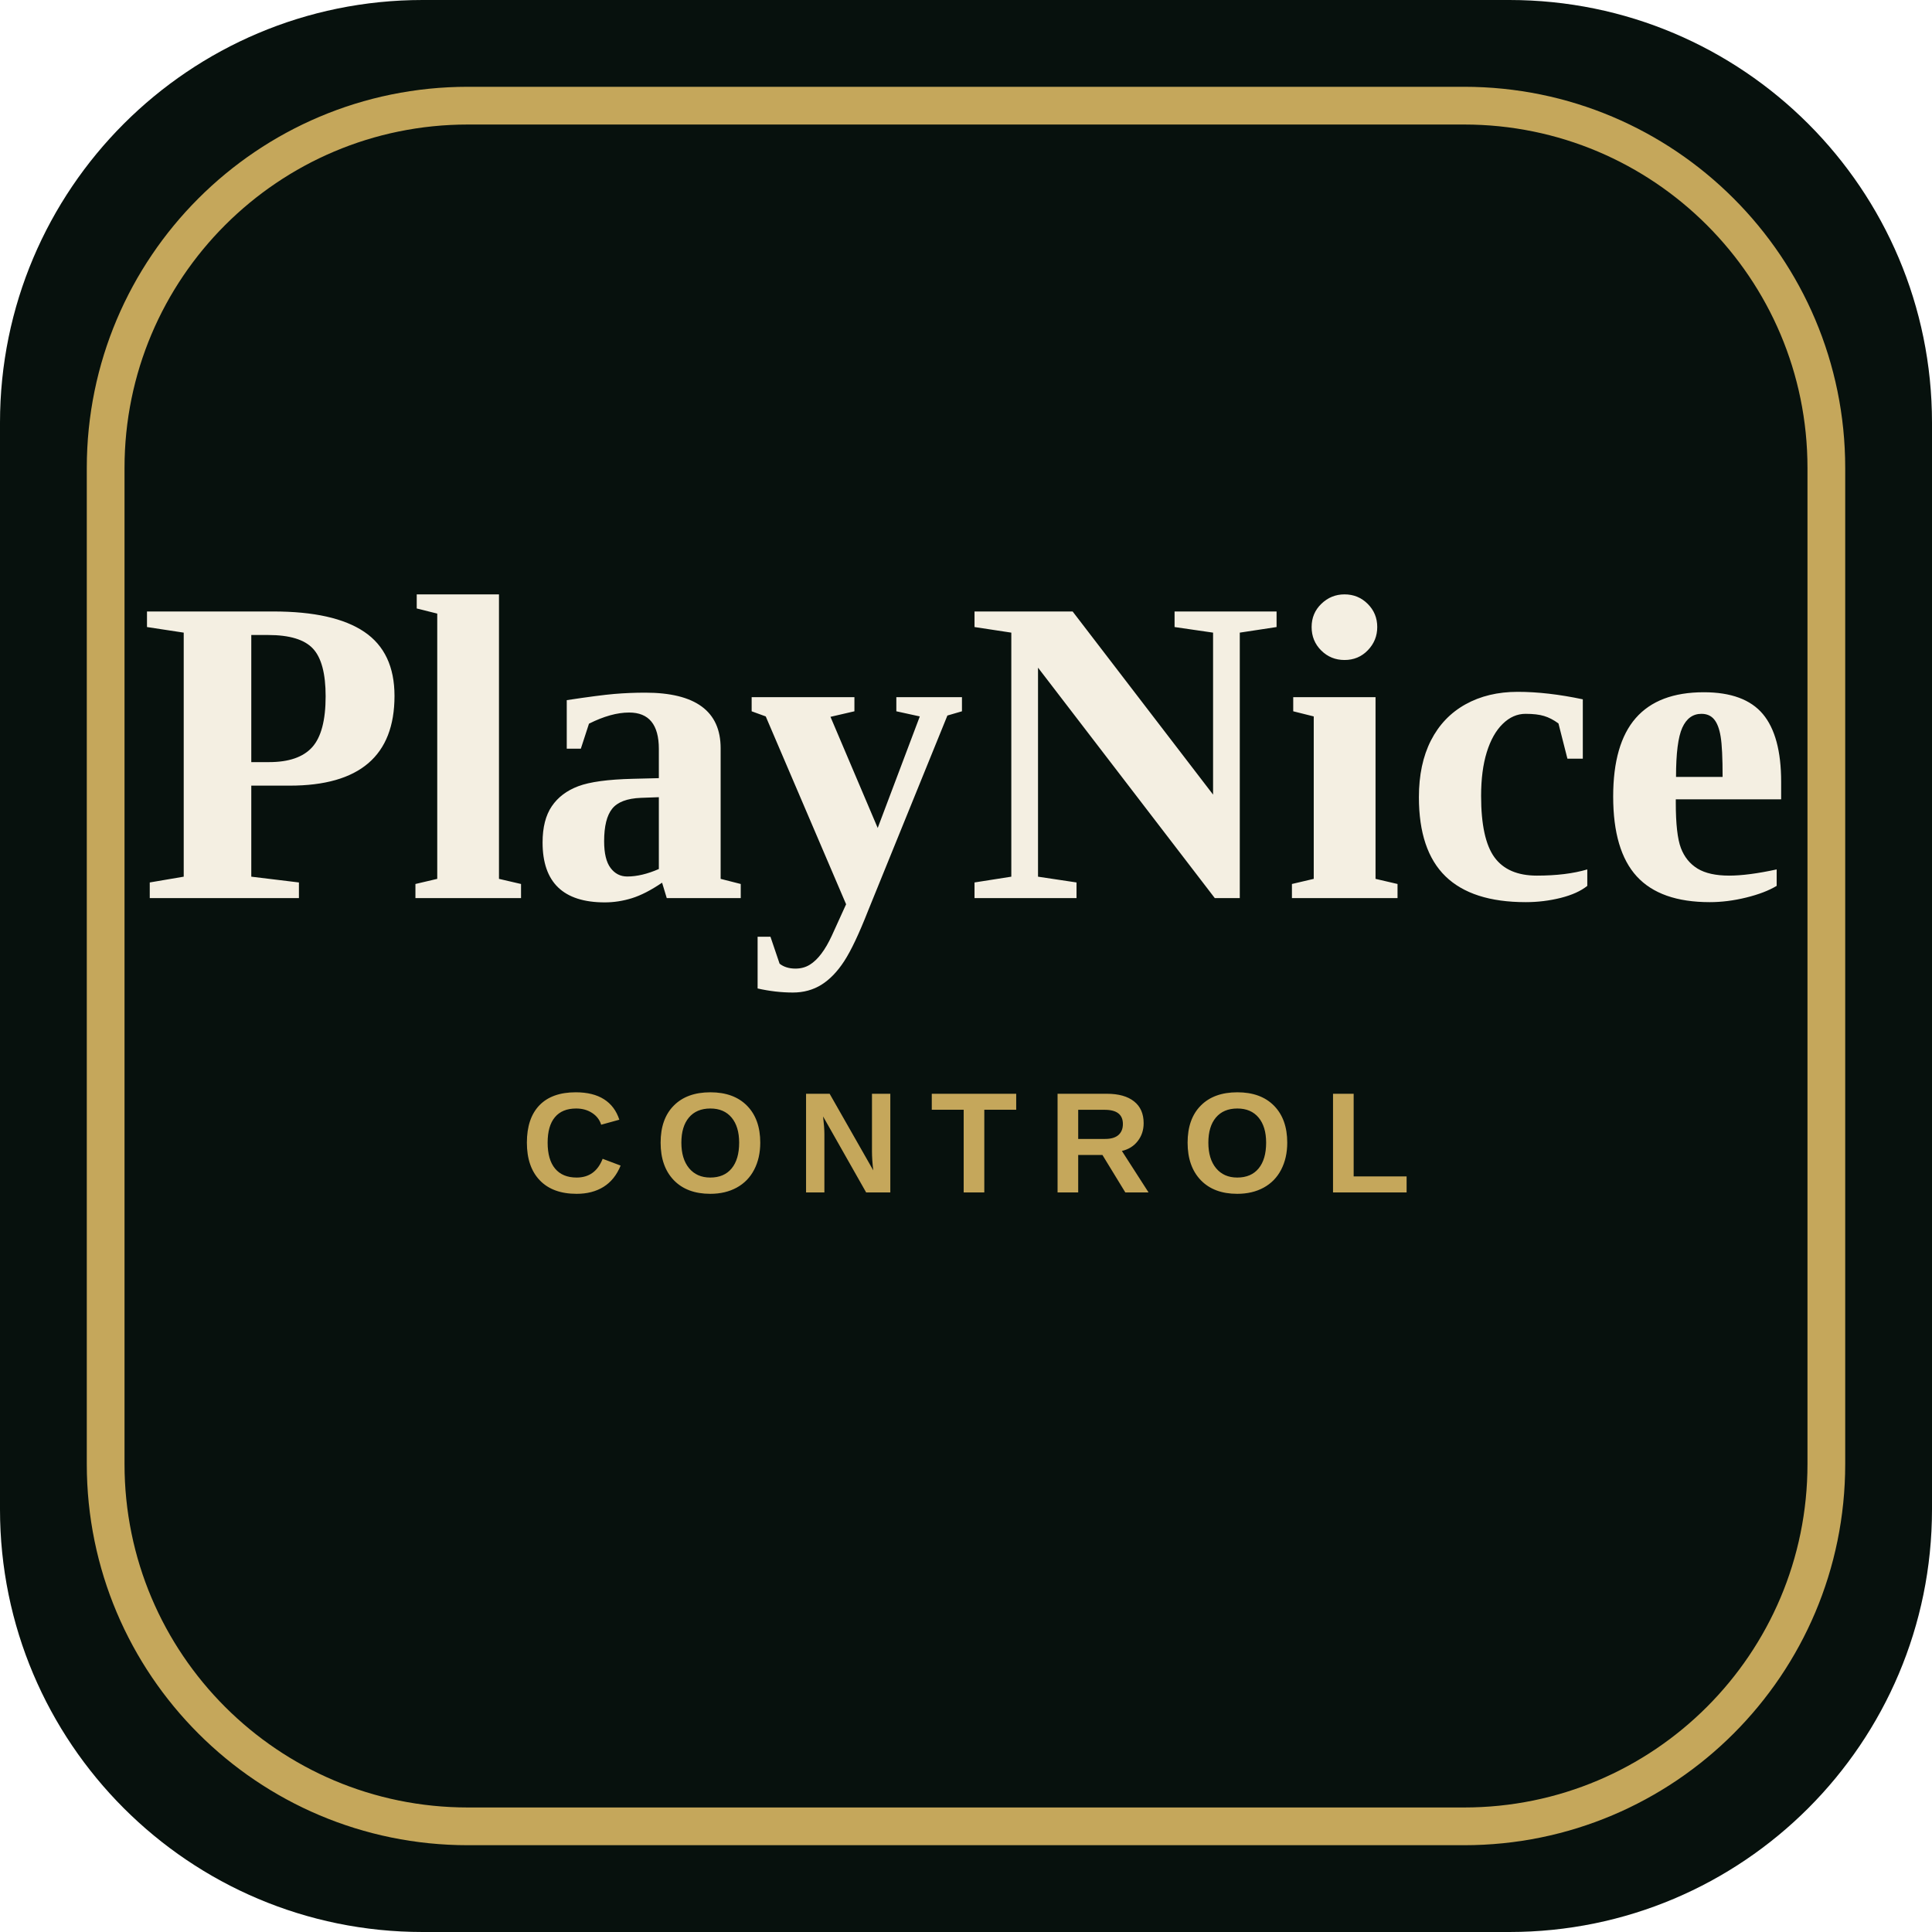
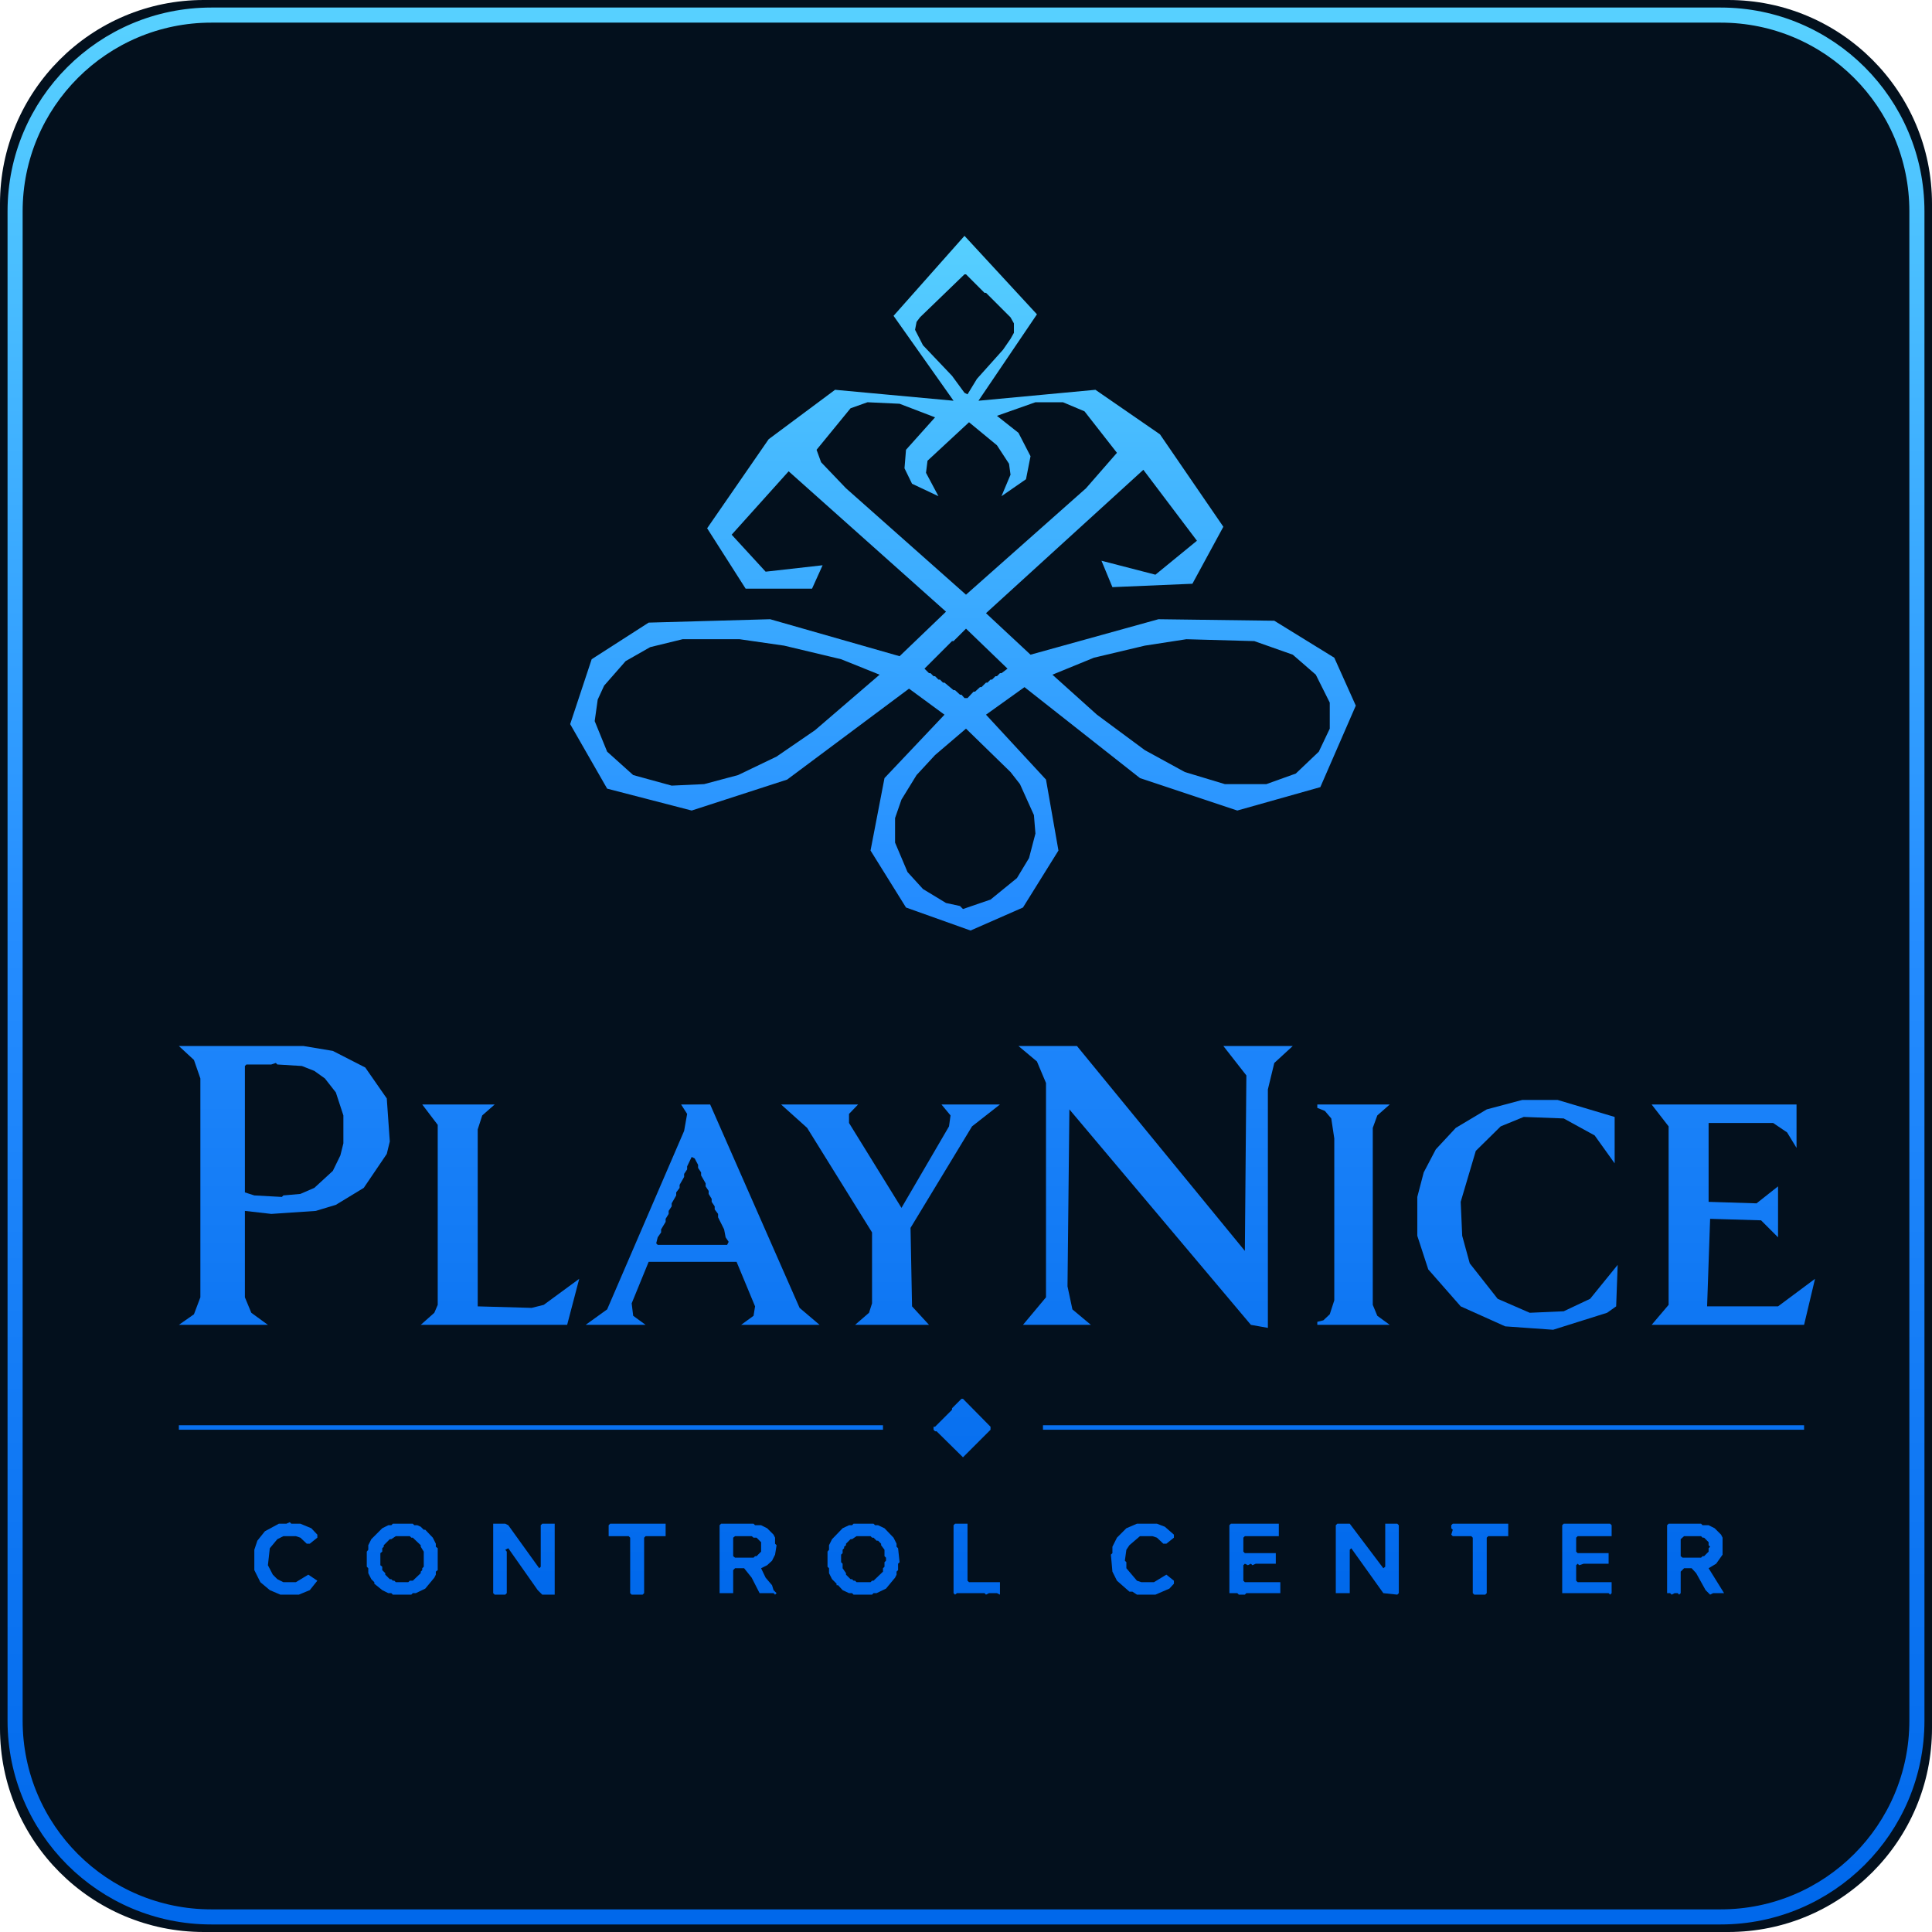
- <svg xmlns="http://www.w3.org/2000/svg" viewBox="0 0 512 512" role="img" aria-label="PlayNice Control Center">
-   <rect width="512" height="512" rx="112" fill="#07110d" />
-   <rect x="28" y="28" width="456" height="456" rx="96" fill="none" stroke="#c5a75b" stroke-width="10" />
-   <text x="256" y="238" text-anchor="middle" font-family="Georgia, 'Times New Roman', serif" font-size="116" font-weight="700" fill="#f4efe2">PlayNice</text>
-   <text x="256" y="316" text-anchor="middle" font-family="Arial, Helvetica, sans-serif" font-size="38" font-weight="600" letter-spacing="8" fill="#c5a75b">CONTROL</text>
+ <svg xmlns="http://www.w3.org/2000/svg" width="512" height="512" viewBox="0 0 512 512" role="img" aria-label="PlayNice Control Center">
+   <defs>
+     <linearGradient id="b" x1="0" y1="0" x2="0" y2="1">
+       <stop offset="0" stop-color="#57d0ff" />
+       <stop offset=".48" stop-color="#258dff" />
+       <stop offset="1" stop-color="#0068eb" />
+     </linearGradient>
+   </defs>
+   <rect width="512" height="512" rx="54" fill="#03101d" />
+   <rect x="4" y="4" width="504" height="504" rx="52" fill="none" stroke="url(#b)" stroke-width="4" />
+   <path d="M445.4,407.9L446.3,407.1L450.8,407.1L451.2,407.5L451.6,407.5L452.8,408.7L452.8,409.5L453.2,409.9L452.8,410.3L452.8,411.2L451.6,412.4L451.2,412.4L450.8,412.8L445.9,412.8L445.4,412.4ZM227.0,407.1L230.7,407.1L231.1,407.5L231.5,407.5L232.3,408.3L232.7,408.3L233.5,409.1L233.5,409.5L234.4,410.7L234.4,412.4L234.8,412.8L234.8,413.6L234.4,414.0L234.4,415.2L234.0,415.6L234.0,416.5L231.5,418.9L231.1,418.9L230.7,419.3L227.0,419.3L226.6,418.9L226.2,418.9L225.8,418.5L225.4,418.5L224.2,417.3L224.2,416.9L223.3,415.6L223.3,414.4L222.9,414.0L222.9,412.0L223.3,411.6L223.3,410.7L223.7,410.3L223.7,409.9L224.2,409.5L224.2,409.1L225.4,407.9L225.8,407.9ZM194.3,407.5L194.8,407.1L199.2,407.1L199.7,407.5L200.5,407.5L201.7,408.7L201.7,411.2L200.5,412.4L200.1,412.4L199.7,412.8L194.8,412.8L194.3,412.4ZM104.9,407.1L108.6,407.1L109.0,407.5L109.4,407.5L111.5,409.5L111.5,409.9L112.3,411.2L112.3,415.2L111.9,415.6L111.9,416.1L111.5,416.5L111.5,416.9L109.4,418.9L108.6,418.9L108.2,419.3L104.9,419.3L104.5,418.9L104.1,418.9L103.7,418.5L103.3,418.5L102.1,417.3L102.1,416.9L101.3,416.1L101.3,415.2L100.8,414.8L100.8,411.6L101.3,411.2L101.3,410.3L101.7,409.9L101.7,409.5L103.3,407.9L103.7,407.9ZM442.2,403.8L441.8,404.2L441.8,422.2L442.6,422.2L443.0,422.6L443.8,422.2L444.6,422.2L445.0,422.6L445.4,422.2L445.4,416.5L446.3,415.6L448.3,415.6L449.5,416.9L452.0,421.4L453.2,422.6L454.0,422.2L456.9,422.2L452.8,415.6L454.8,414.4L456.5,412.0L456.5,407.5L456.1,406.7L454.4,405.0L452.8,404.2L451.2,404.2L450.8,403.8ZM414.4,403.8L414.0,404.2L414.0,422.2L426.3,422.2L426.7,422.6L427.1,422.2L427.1,419.3L418.1,419.3L417.7,418.9L417.7,414.8L418.1,414.4L418.5,414.8L419.7,414.4L426.3,414.4L426.3,411.6L418.1,411.6L417.7,411.2L417.7,407.5L418.1,407.1L427.1,407.1L427.1,404.2L426.7,403.8ZM385.0,403.8L384.6,404.2L384.6,405.0L385.0,405.4L384.6,406.7L385.0,407.1L389.9,407.1L390.3,407.5L390.3,422.2L390.7,422.6L393.6,422.6L394.0,422.2L394.0,407.5L394.4,407.1L399.7,407.1L399.7,403.8ZM354.4,403.8L354.0,404.2L354.0,422.2L357.7,422.2L357.7,410.7L358.1,410.3L366.6,422.2L370.3,422.6L370.7,422.2L370.7,404.2L370.3,403.8L367.1,403.8L367.1,415.2L366.6,415.6L357.7,403.8ZM326.2,403.8L325.8,404.2L325.8,422.2L327.9,422.2L328.3,422.6L329.9,422.6L330.3,422.2L339.3,422.2L339.3,419.3L329.9,419.3L329.5,418.9L329.5,414.8L329.9,414.4L330.7,414.8L331.5,414.4L331.9,414.8L332.8,414.4L338.1,414.4L338.1,411.6L329.9,411.6L329.5,411.2L329.5,407.5L329.9,407.1L338.9,407.1L338.9,403.8ZM301.3,403.8L298.5,405.0L296.0,407.5L294.8,409.9L294.8,411.6L294.4,412.0L294.8,416.5L296.0,418.9L299.3,421.8L300.1,421.8L301.3,422.6L306.2,422.6L309.9,421.0L311.1,419.7L311.1,418.9L309.1,417.3L305.8,419.3L302.5,419.3L301.3,418.9L298.5,415.6L298.5,414.0L298.1,413.6L298.5,410.7L299.3,409.5L302.1,407.1L305.4,407.1L306.6,407.5L308.3,409.1L309.1,409.1L311.1,407.5L311.1,406.7L308.7,404.6L306.6,403.8ZM253.1,403.8L252.7,404.2L252.7,422.2L253.1,422.6L253.6,422.2L260.9,422.2L261.3,422.6L262.1,422.2L264.2,422.2L265.0,422.6L265.0,419.3L256.8,419.3L256.4,418.9L256.4,403.8ZM226.2,403.8L225.8,404.2L225.0,404.2L223.3,405.0L220.5,407.9L219.7,409.5L219.7,410.7L219.3,411.2L219.3,415.2L219.7,415.6L219.7,416.9L220.5,418.5L221.7,419.7L221.7,420.1L222.1,420.1L223.3,421.4L225.0,422.2L225.8,422.2L226.2,422.6L231.1,422.6L231.5,422.2L232.3,422.2L234.8,421.0L237.2,418.1L237.6,417.3L237.6,416.5L238.0,416.1L238.0,414.4L238.4,414.0L238.0,410.3L237.6,409.9L237.6,409.1L236.8,407.5L234.4,405.0L232.7,404.2L231.9,404.2L231.5,403.8ZM191.1,403.8L190.7,404.2L190.7,422.2L194.3,422.2L194.3,416.1L194.8,415.6L197.2,415.6L199.2,418.1L201.3,422.2L205.0,422.2L205.4,422.6L205.8,422.2L205.0,421.4L204.6,420.1L202.9,418.1L201.7,415.6L203.3,414.8L204.6,413.6L205.4,412.0L205.8,409.5L205.4,409.1L205.4,407.5L205.0,406.7L203.3,405.0L201.7,404.2L200.1,404.2L199.7,403.8ZM161.7,403.8L161.3,404.2L161.3,407.1L166.6,407.1L167.0,407.5L167.0,422.2L167.4,422.6L170.3,422.6L170.7,422.2L170.7,407.5L171.1,407.1L176.4,407.1L176.4,403.8ZM130.7,403.8L130.7,422.2L131.1,422.6L133.9,422.6L134.3,422.2L134.3,411.2L133.9,410.7L134.7,410.3L142.5,421.4L143.7,422.6L147.0,422.6L147.0,403.8L143.7,403.8L143.3,404.2L143.3,415.2L142.9,415.6L134.7,404.2L133.9,403.8ZM104.1,403.8L103.7,404.2L102.9,404.2L101.3,405.0L98.4,407.9L97.6,409.5L97.6,410.7L97.2,411.2L97.2,415.2L97.6,415.6L97.6,416.9L98.4,418.5L99.2,419.3L99.2,419.7L101.3,421.4L102.9,422.2L103.7,422.2L104.1,422.6L109.0,422.6L109.4,422.2L110.2,422.2L112.7,421.0L115.1,418.1L115.5,417.3L115.5,416.5L116.0,416.1L116.0,410.3L115.5,409.9L115.5,409.1L114.7,407.5L112.7,405.4L112.3,405.4L111.5,404.6L110.6,404.2L109.8,404.2L109.4,403.8ZM73.9,403.8L70.2,405.8L68.2,408.3L67.4,410.7L67.4,416.1L69.0,419.3L71.5,421.4L74.3,422.6L79.2,422.6L82.1,421.4L84.1,418.9L81.7,417.3L78.4,419.3L75.1,419.3L73.5,418.5L72.3,417.3L71.0,414.8L71.5,410.3L73.5,407.9L75.1,407.1L78.4,407.1L79.6,407.5L81.3,409.1L82.1,409.1L84.1,407.5L84.1,406.7L82.5,405.0L79.6,403.8L77.2,403.8L76.8,403.4L75.9,403.8ZM276.4,377.7L276.4,378.9L478.1,378.9L478.1,377.7ZM47.4,377.7L47.4,378.9L234.0,378.9L234.0,377.7ZM254.8,370.7L252.3,373.2L252.3,373.6L247.8,378.1L247.4,378.1L247.4,378.9L247.8,379.3L248.2,379.3L255.2,386.2L262.5,378.9L262.5,378.1L255.2,370.7ZM183.3,306.6L184.1,307.0L185.0,308.7L185.0,309.5L185.8,310.7L185.8,311.5L187.0,313.6L187.0,314.4L187.8,315.6L187.8,316.4L188.6,317.7L188.6,318.5L189.4,319.7L189.4,320.5L190.3,321.7L190.3,322.6L191.9,325.8L192.3,327.9L193.1,329.1L192.7,329.9L174.3,329.9L173.9,329.5L174.3,327.9L175.2,326.6L175.2,325.8L176.4,323.8L176.4,323.0L177.2,321.7L177.2,320.9L178.0,319.7L178.0,318.9L179.2,316.8L179.2,316.0L180.1,314.8L180.1,314.0L181.3,311.9L181.3,311.1L182.1,309.9L182.1,309.1ZM437.7,292.7L442.2,298.5L442.2,345.8L437.7,351.1L478.1,351.1L481.0,338.9L471.2,346.2L452.4,346.2L453.2,323.0L466.7,323.4L471.2,327.9L471.2,314.4L465.5,318.9L452.8,318.5L452.8,297.6L469.9,297.6L473.6,300.1L476.1,304.2L476.1,292.7ZM349.1,292.7L349.1,293.6L351.1,294.4L352.8,296.4L353.6,301.7L353.6,344.6L352.4,348.3L350.7,349.9L349.1,350.3L349.1,351.1L368.3,351.1L365.0,348.7L363.8,345.8L363.8,298.9L365.0,295.6L368.3,292.7ZM207.0,292.7L213.9,298.9L231.1,326.6L231.1,345.4L230.3,347.9L226.6,351.1L246.2,351.1L241.7,346.2L241.3,325.4L257.6,298.5L265.0,292.7L249.5,292.7L251.9,295.6L251.5,298.5L238.9,320.1L225.0,297.6L225.0,295.2L227.4,292.7ZM180.5,292.7L182.1,295.2L181.3,299.7L160.9,347.0L155.2,351.1L171.1,351.1L167.8,348.7L167.4,345.4L171.9,334.4L195.2,334.4L200.1,346.2L199.7,348.7L196.4,351.1L217.2,351.1L211.9,346.6L188.2,292.7ZM111.9,292.7L116.0,298.1L116.0,345.8L115.1,347.9L111.5,351.1L150.3,351.1L153.5,338.9L144.1,345.8L140.9,346.6L126.6,346.2L126.6,299.3L127.8,295.6L131.1,292.7ZM394.0,294.0L385.8,298.9L380.5,304.6L377.3,310.7L375.6,317.2L375.6,327.5L378.5,336.4L387.1,346.2L398.9,351.5L411.6,352.4L425.9,347.9L428.3,346.2L428.7,335.2L421.4,344.2L414.4,347.5L405.4,347.9L396.9,344.2L389.5,334.8L387.5,327.5L387.1,318.5L391.1,305.0L397.7,298.5L403.8,296.0L414.4,296.4L422.6,300.9L427.9,308.3L427.9,296.0L412.8,291.5L403.4,291.5ZM65.3,282.1L71.9,282.1L73.1,281.7L73.5,282.1L80.0,282.5L83.3,283.8L86.1,285.8L89.0,289.5L91.0,295.6L91.0,303.0L90.2,306.2L88.2,310.3L83.3,314.8L79.6,316.4L75.1,316.8L74.7,317.2L67.4,316.8L64.9,316.0L64.9,282.5ZM269.9,277.2L274.8,281.3L277.2,287.0L277.2,343.8L271.1,351.1L289.1,351.1L284.2,347.0L282.9,340.9L283.4,294.0L331.5,351.1L336.0,351.9L336.0,288.7L337.7,281.7L342.6,277.2L324.2,277.2L330.3,285.0L329.9,331.5L285.4,277.2ZM47.4,277.2L51.4,280.9L53.1,285.8L53.1,343.8L51.4,348.3L47.4,351.1L71.0,351.1L66.6,347.9L64.9,343.8L64.9,320.9L71.9,321.7L83.7,320.9L89.0,319.3L96.4,314.8L102.5,305.8L103.3,302.5L102.5,291.1L96.8,282.9L88.2,278.5L80.4,277.2ZM256.0,193.1L267.8,204.6L270.3,207.8L274.0,216.0L274.4,220.9L272.7,227.4L269.5,232.7L262.5,238.4L255.2,240.9L254.4,240.1L250.7,239.3L244.6,235.6L240.5,231.1L237.2,223.3L237.2,216.8L238.9,211.9L242.9,205.4L247.8,200.1ZM278.9,178.8L289.9,174.3L303.4,171.1L314.4,169.4L332.4,169.9L342.6,173.5L348.7,178.8L352.4,186.2L352.4,193.1L349.5,199.2L343.4,205.0L335.6,207.8L324.6,207.8L314.0,204.6L303.4,198.8L290.7,189.4ZM157.6,191.1L158.4,185.4L160.1,181.7L165.8,175.2L172.3,171.5L180.9,169.4L196.0,169.4L207.8,171.1L222.9,174.7L233.1,178.8L216.0,193.5L205.8,200.5L195.6,205.4L186.6,207.8L178.0,208.2L167.8,205.4L160.9,199.2ZM256.0,166.6L267.0,177.2L265.4,178.4L265.0,178.4L264.2,179.2L263.8,179.2L262.9,180.1L262.5,180.1L261.7,180.9L261.3,180.9L260.1,182.1L259.7,182.1L258.4,183.3L258.0,183.3L256.4,185.0L255.6,185.0L254.8,184.1L254.4,184.1L253.1,182.9L252.7,182.9L250.3,180.9L249.9,180.9L249.1,180.1L248.7,180.1L247.8,179.2L247.4,179.2L246.6,178.4L246.2,178.4L245.0,177.2L252.3,169.9L252.7,169.9ZM216.4,119.2L225.4,108.2L229.9,106.6L238.4,107.0L247.8,110.6L240.1,119.2L239.7,124.1L241.7,128.2L248.7,131.5L245.4,125.3L245.8,122.1L256.8,111.9L264.2,118.0L267.4,122.9L267.8,125.8L265.4,131.5L271.9,127.0L273.1,120.9L269.9,114.7L264.2,110.2L274.4,106.6L281.7,106.6L287.4,109.0L296.0,120.0L287.8,129.4L256.0,157.6L224.2,129.4L217.6,122.5ZM255.6,72.7L256.0,72.7L260.9,77.6L261.3,77.6L267.8,84.1L268.7,85.7L268.7,88.2L267.8,89.8L265.8,92.7L258.9,100.4L256.4,104.5L255.6,104.1L252.3,99.6L244.6,91.5L242.5,87.4L242.9,85.3L243.8,84.1ZM255.6,62.5L236.8,83.7L252.7,106.2L221.3,103.3L203.7,116.4L187.4,140.0L197.6,156.0L215.2,156.0L218.0,149.8L202.9,151.5L193.9,141.7L209.0,124.9L250.7,162.1L238.4,173.9L204.1,164.1L171.9,165.0L156.8,174.7L151.1,191.9L160.9,209.0L183.3,214.8L208.6,206.6L240.9,182.5L250.3,189.4L234.4,206.2L230.7,225.4L240.1,240.5L257.2,246.6L271.1,240.5L280.5,225.4L277.2,206.6L261.3,189.4L271.5,182.1L302.1,206.2L327.9,214.8L349.9,208.6L359.3,187.0L353.6,174.3L337.7,164.5L307.0,164.1L273.1,173.5L261.3,162.5L303.0,124.5L317.2,143.3L306.2,152.3L291.9,148.6L294.8,155.6L316.0,154.7L324.2,139.6L307.4,115.1L290.3,103.3L259.3,106.2L274.8,83.3Z" fill="url(#b)" fill-rule="evenodd" />
</svg>
